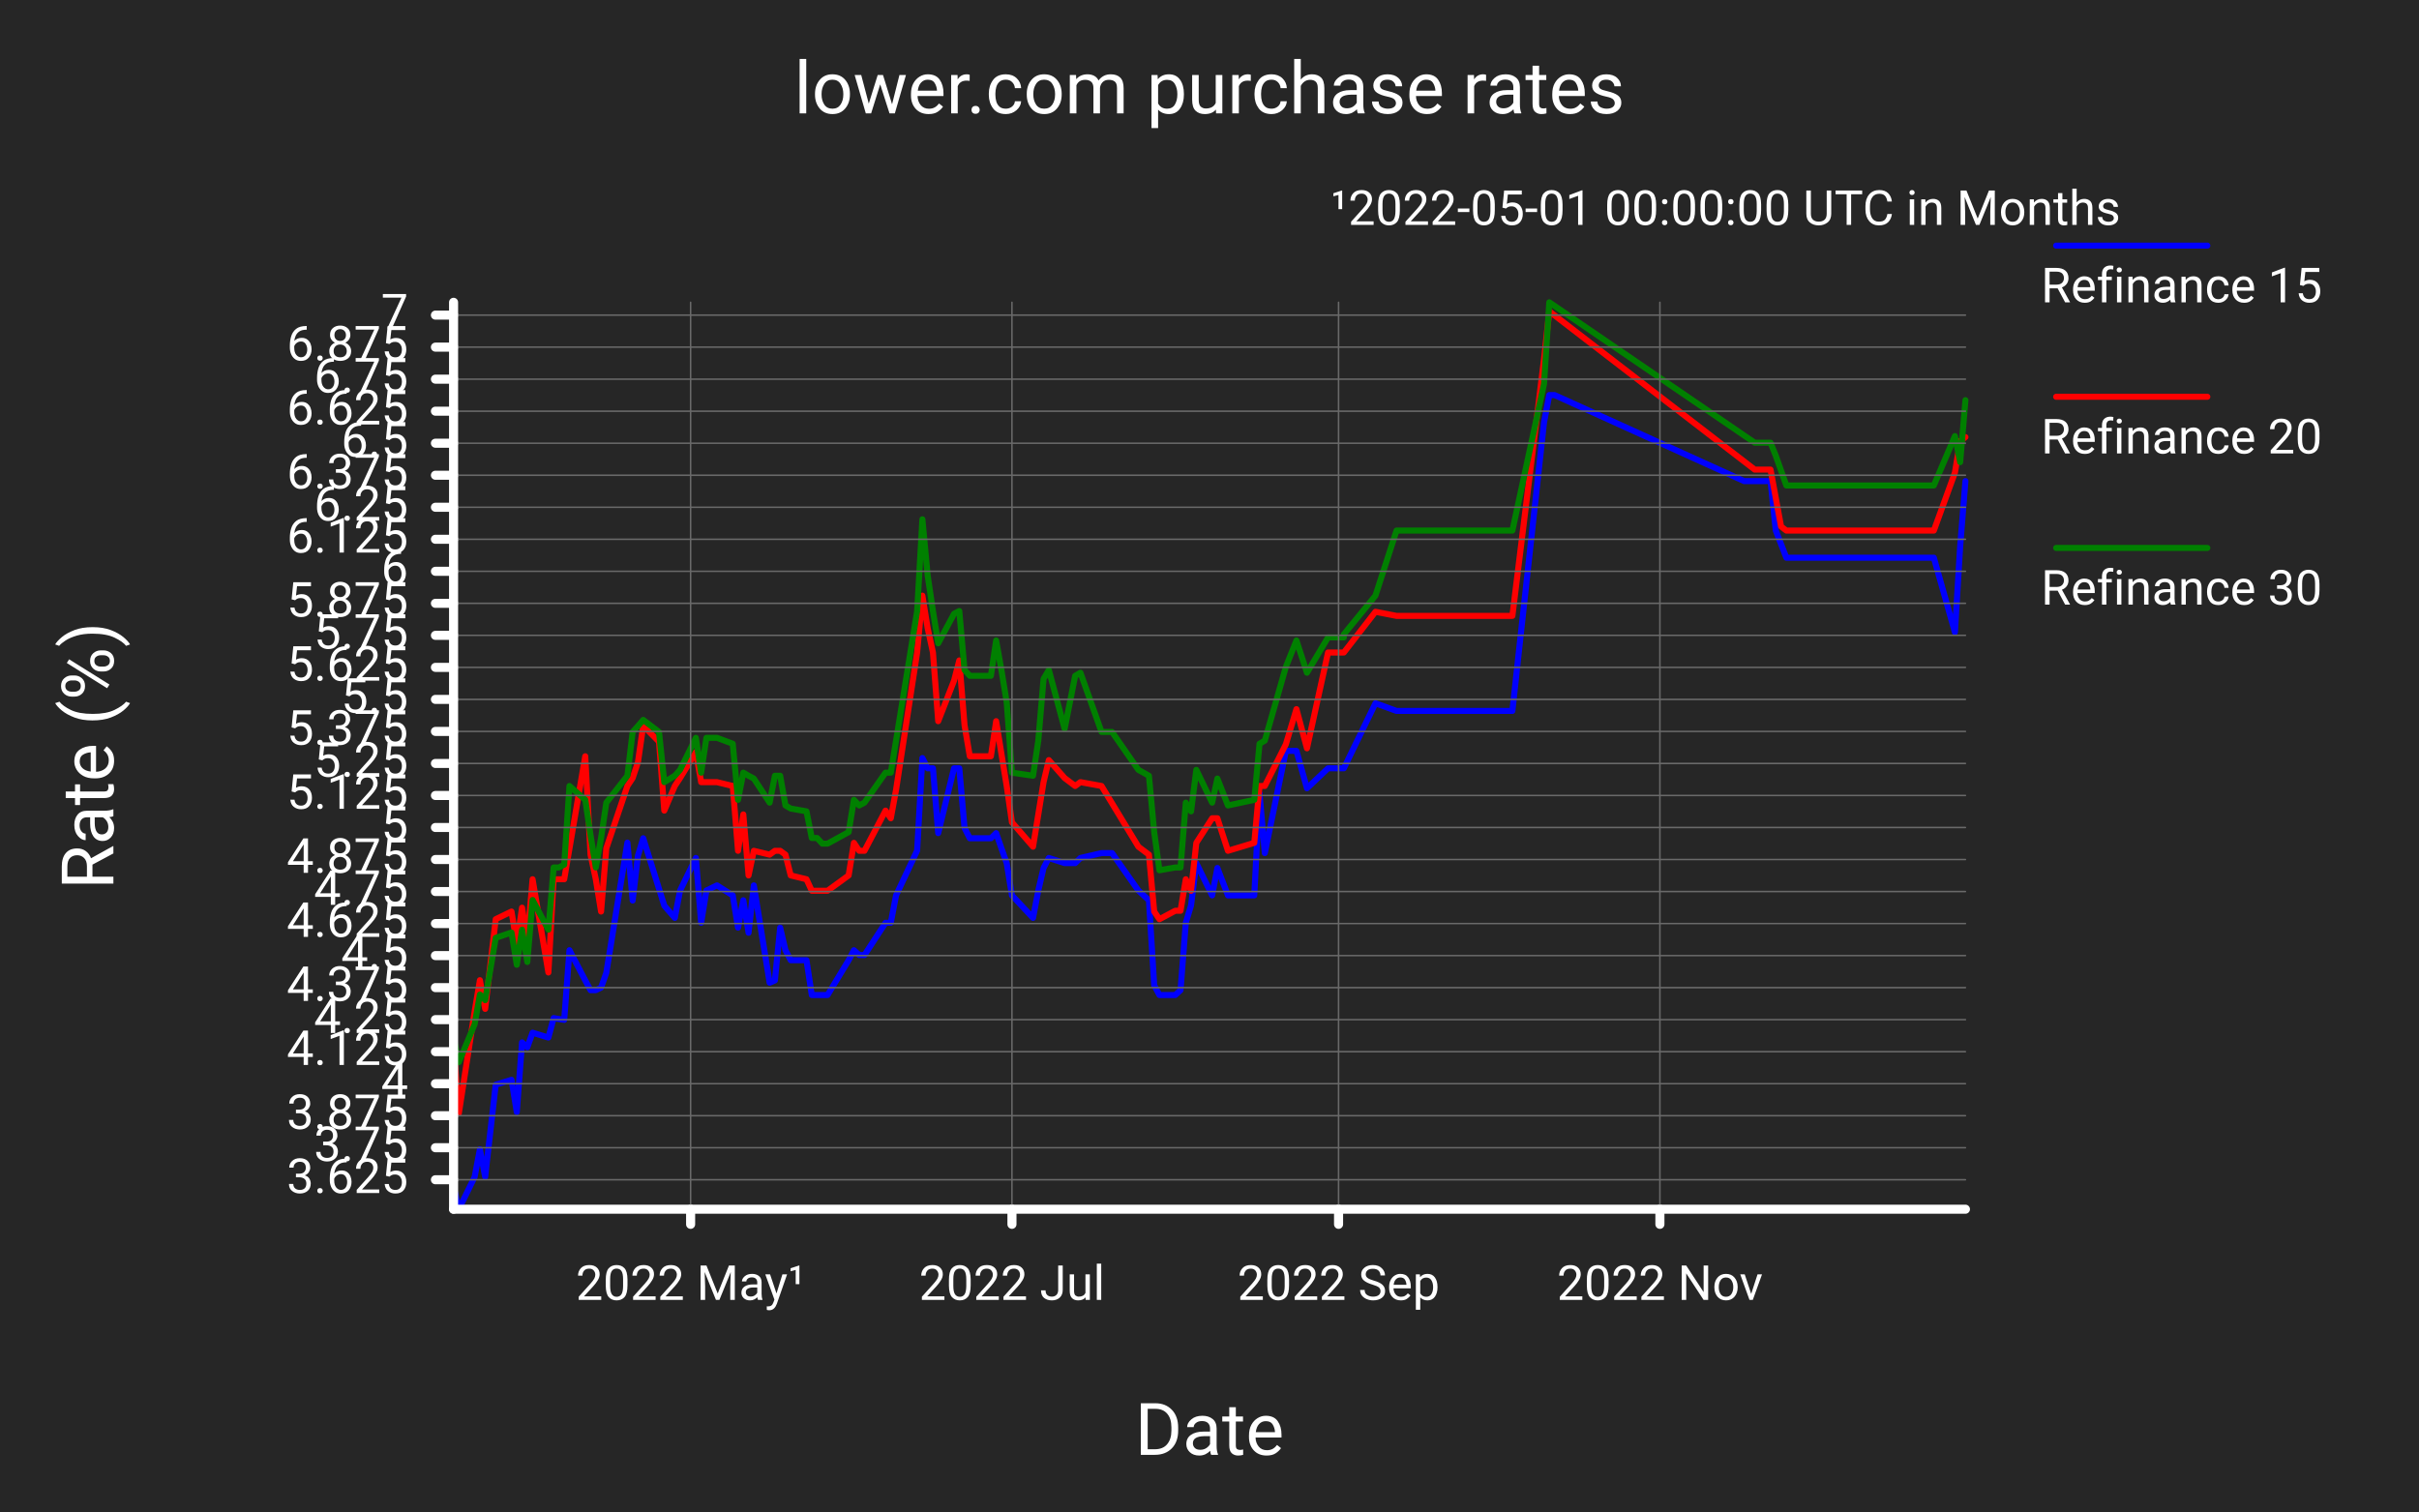
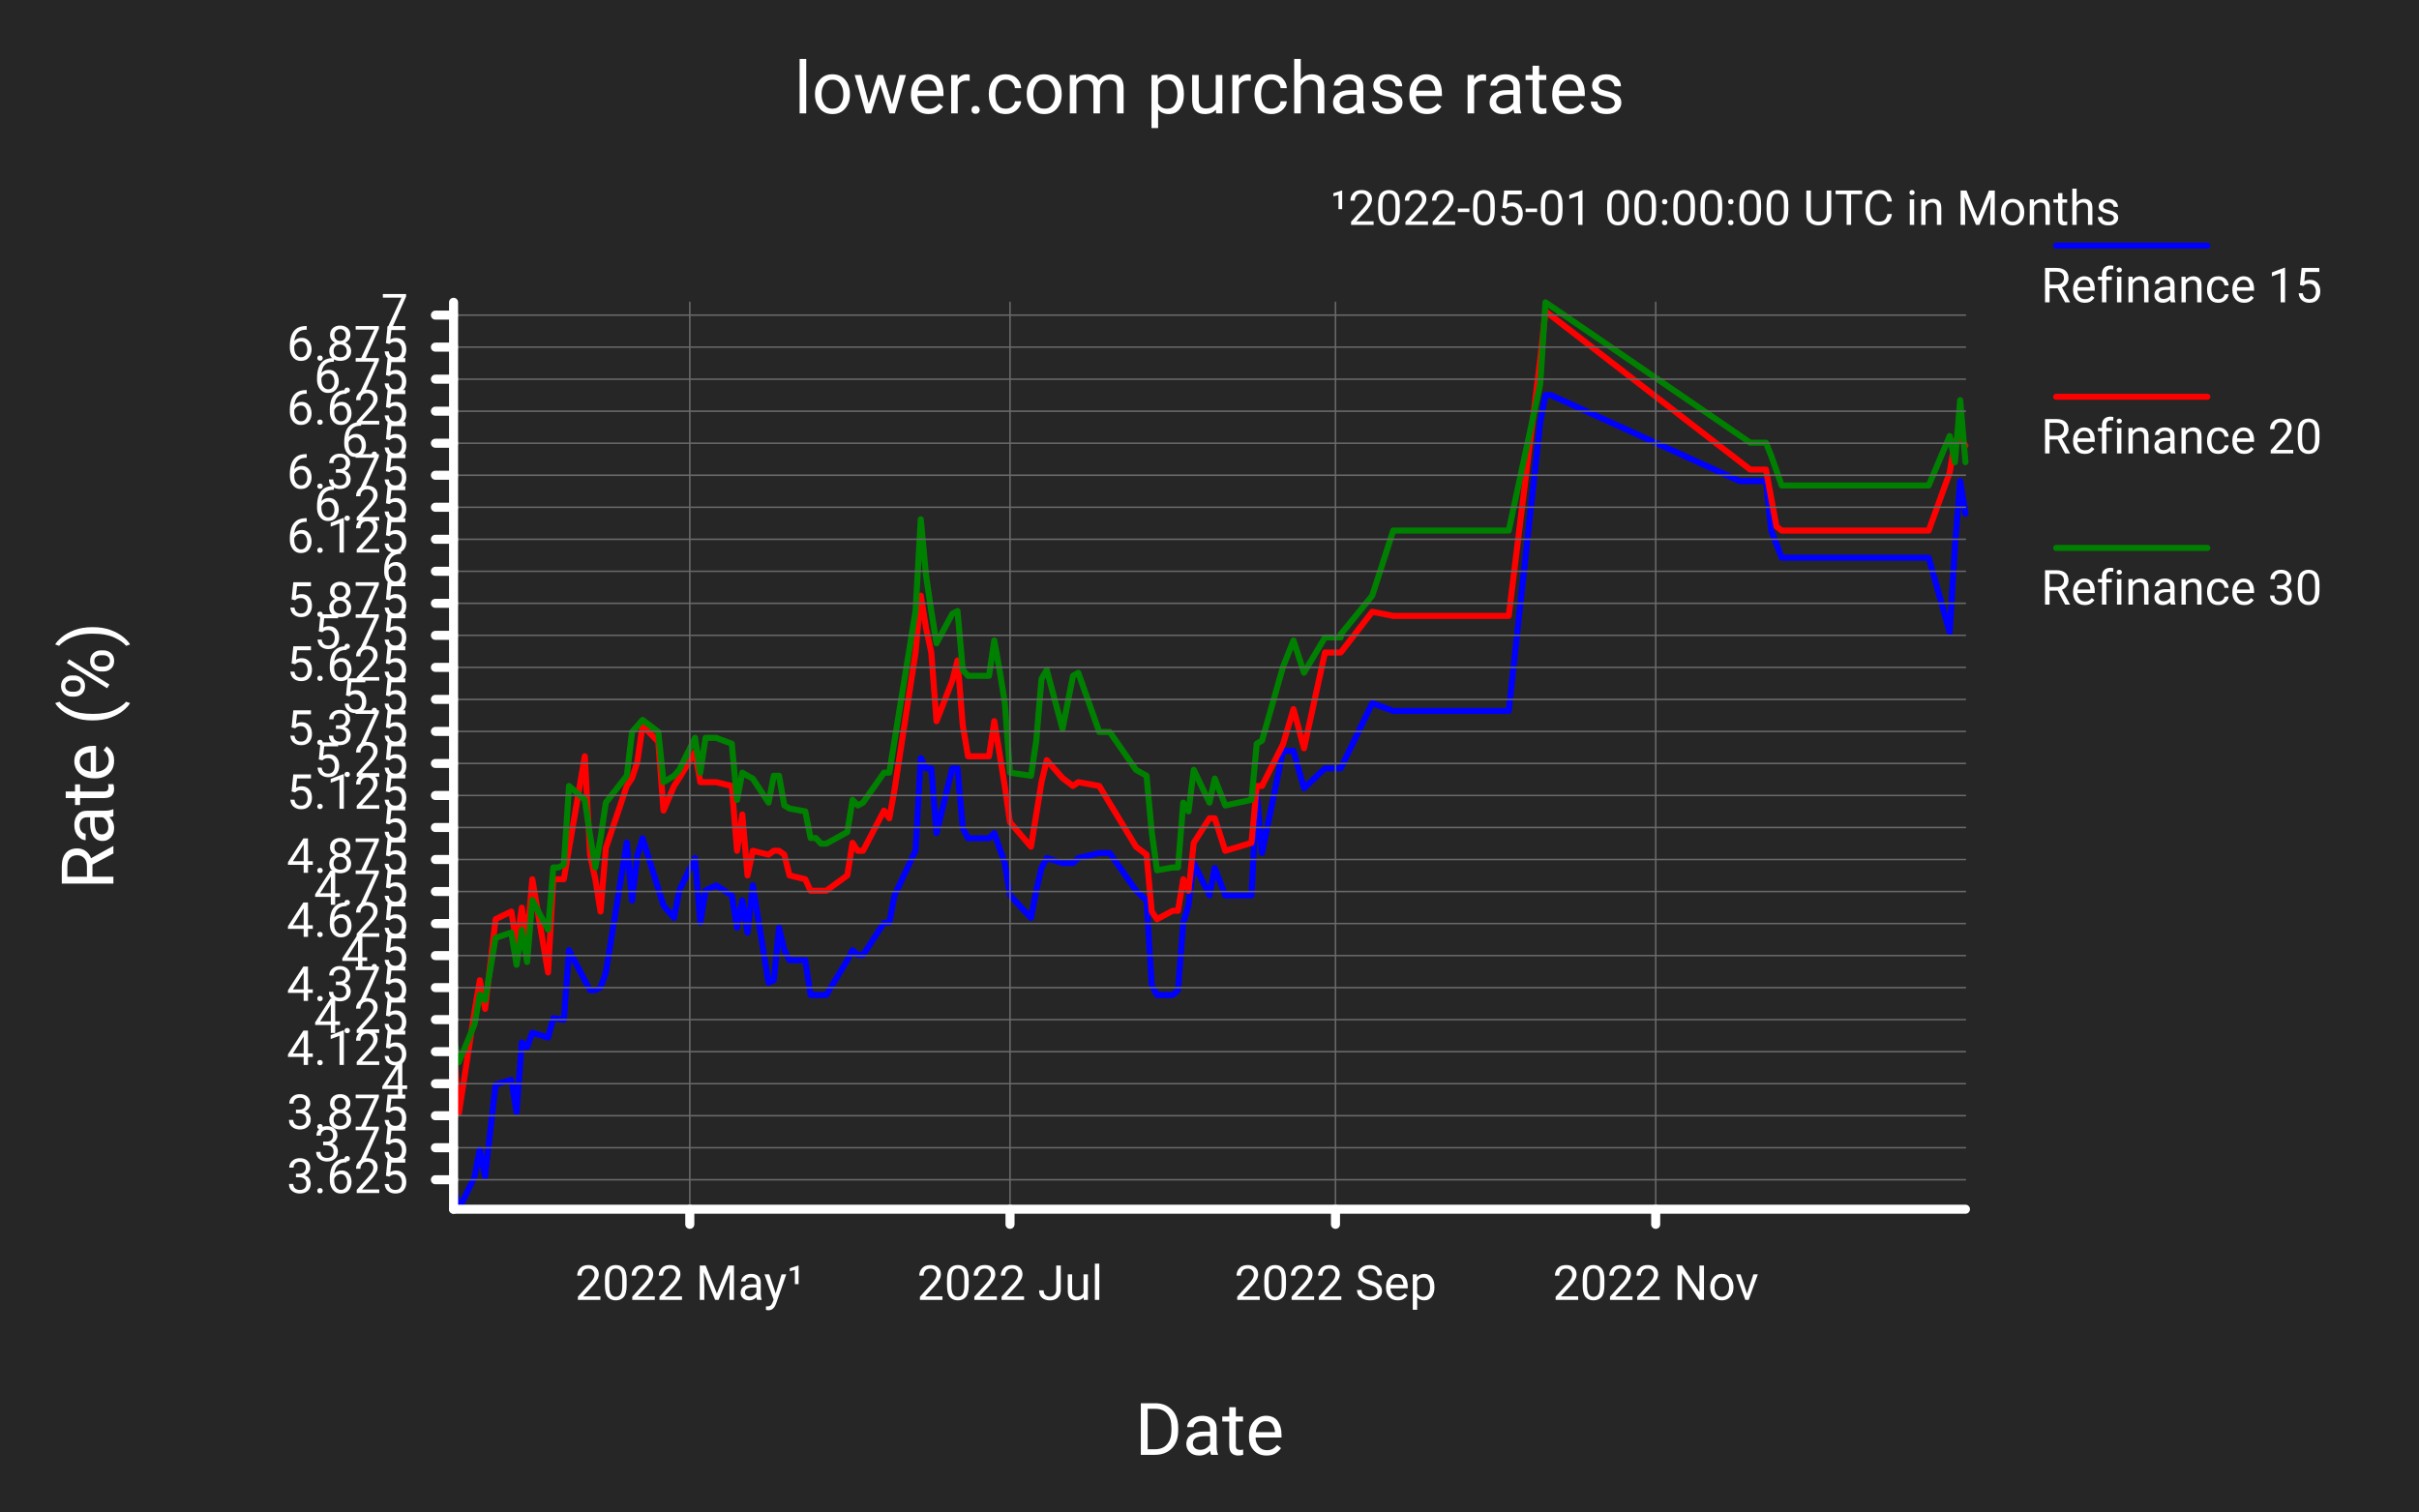
<svg xmlns="http://www.w3.org/2000/svg" class="poloto" width="800" height="500" viewBox="0 0 800 500">
  <style>.poloto{stroke-linecap:round;stroke-linejoin:round;font-family:Roboto,sans-serif;font-size:16px;}.poloto_background{fill:#262626;}.poloto_scatter{stroke-width:7}.poloto_tick_line{stroke:dimgray;stroke-width:0.5}.poloto_line{stroke-width:2}.poloto_text{fill: white;}.poloto_axis_lines{stroke: white;stroke-width:3;fill:none;stroke-dasharray:none}.poloto_title{font-size:24px;dominant-baseline:start;text-anchor:middle;}.poloto_xname{font-size:24px;dominant-baseline:start;text-anchor:middle;}.poloto_yname{font-size:24px;dominant-baseline:start;text-anchor:middle;}.poloto0stroke{stroke:blue;}.poloto1stroke{stroke:red;}.poloto2stroke{stroke:green;}.poloto3stroke{stroke:gold;}.poloto4stroke{stroke:aqua;}.poloto5stroke{stroke:lime;}.poloto6stroke{stroke:orange;}.poloto7stroke{stroke:chocolate;}.poloto0fill{fill:blue;}.poloto1fill{fill:red;}.poloto2fill{fill:green;}.poloto3fill{fill:gold;}.poloto4fill{fill:aqua;}.poloto5fill{fill:lime;}.poloto6fill{fill:orange;}.poloto7fill{fill:chocolate;}</style>
  <circle r="1e5" class="poloto_background" />
  <text class="poloto_text poloto_legend_text" x="675" y="100">Refinance 15</text>
  <line class="poloto_line poloto_legend_icon poloto0stroke poloto0legend" stroke="black" x1="680" x2="730" y1="81.25" y2="81.25" />
-   <path class="poloto_line poloto0stroke" fill="none" stroke="black" d=" M 150.00 392.46 L 151.74 400.00 L 156.97 389.32 L 158.71 380.17 L 160.45 389.32 L 160.45 389.32 L 163.94 358.81 L 169.16 357.20 L 170.91 367.88 L 172.65 344.83 L 174.39 346.44 L 176.13 341.61 L 181.36 343.22 L 183.10 336.78 L 183.10 336.78 L 186.59 337.37 L 188.33 314.32 L 193.55 324.32 L 195.30 327.54 L 197.04 327.54 L 198.78 326.69 L 200.52 321.78 L 207.49 278.73 L 209.23 297.88 L 210.98 283.05 L 212.72 277.29 L 212.72 277.29 L 219.69 299.58 L 223.17 303.64 L 224.91 294.58 L 230.14 283.81 L 231.88 305.25 L 233.62 294.58 L 233.62 294.58 L 237.11 292.88 L 242.33 296.19 L 244.08 306.86 L 244.08 306.86 L 245.82 297.80 L 247.56 308.56 L 249.30 292.88 L 254.53 325.08 L 256.27 324.32 L 258.01 306.86 L 258.01 306.86 L 259.76 314.32 L 261.50 317.63 L 266.72 317.63 L 268.47 329.15 L 270.21 329.15 L 271.95 329.15 L 273.69 329.15 L 280.66 317.63 L 282.40 314.32 L 284.15 315.93 L 285.89 315.93 L 285.89 315.93 L 292.86 305.25 L 294.60 305.25 L 296.34 296.19 L 303.31 281.36 L 305.05 250.76 L 306.79 254.15 L 308.54 254.15 L 310.28 275.59 L 315.51 254.15 L 317.25 254.15 L 318.99 273.90 L 320.73 277.29 L 327.70 277.29 L 329.44 275.59 L 331.18 280.59 L 332.93 285.51 L 334.67 296.19 L 341.64 303.64 L 343.38 294.58 L 345.12 287.12 L 346.86 283.81 L 352.09 285.51 L 355.57 285.51 L 357.32 283.81 L 364.29 282.20 L 364.29 282.20 L 364.29 282.20 L 364.29 282.20 L 364.29 282.20 L 364.29 282.20 L 367.77 282.20 L 367.77 282.20 L 367.77 282.20 L 367.77 282.20 L 367.77 282.20 L 367.77 282.20 L 376.48 294.58 L 379.97 297.80 L 381.71 325.93 L 383.45 329.15 L 388.68 329.15 L 390.42 327.54 L 392.16 305.25 L 393.90 299.49 L 395.64 285.51 L 400.87 296.19 L 400.87 296.19 L 402.61 287.12 L 406.10 296.19 L 406.10 296.19 L 414.81 296.19 L 416.55 262.46 L 418.29 282.20 L 425.26 248.39 L 428.75 248.39 L 428.75 248.39 L 432.23 260.76 L 439.20 254.15 L 439.20 254.15 L 439.20 254.15 L 439.20 254.15 L 439.20 254.15 L 439.20 254.15 L 439.20 254.15 L 439.20 254.15 L 439.20 254.15 L 444.43 254.15 L 454.88 232.63 L 461.85 235.17 L 461.85 235.17 L 467.07 235.17 L 474.04 235.17 L 475.78 235.17 L 475.78 235.17 L 475.78 235.17 L 475.78 235.17 L 475.78 235.17 L 498.43 235.17 L 500.17 235.17 L 510.63 139.75 L 512.37 130.68 L 514.11 130.68 L 576.83 159.15 L 583.80 159.15 L 585.54 159.15 L 587.28 175.51 L 590.77 184.49 L 590.77 184.49 L 597.74 184.49 L 599.48 184.49 L 601.22 184.49 L 602.96 184.49 L 608.19 184.49 L 609.93 184.49 L 613.41 184.49 L 615.16 184.49 L 620.38 184.49 L 622.13 184.49 L 622.13 184.49 L 627.35 184.49 L 632.58 184.49 L 634.32 184.49 L 636.06 184.49 L 637.80 184.49 L 639.55 184.49 L 646.52 209.15 L 648.26 180.68 L 650.00 159.15" />
+   <path class="poloto_line poloto0stroke" fill="none" stroke="black" d=" M 150.00 392.46 L 151.74 400.00 L 156.94 389.32 L 158.68 380.17 L 160.42 389.32 L 160.42 389.32 L 163.89 358.81 L 169.10 357.20 L 170.83 367.88 L 172.57 344.83 L 174.31 346.44 L 176.04 341.61 L 181.25 343.22 L 182.99 336.78 L 182.99 336.78 L 186.46 337.37 L 188.19 314.32 L 193.40 324.32 L 195.14 327.54 L 196.88 327.54 L 198.61 326.69 L 200.35 321.78 L 207.29 278.73 L 209.03 297.88 L 210.76 283.05 L 212.50 277.29 L 212.50 277.29 L 219.44 299.58 L 222.92 303.64 L 224.65 294.58 L 229.86 283.81 L 231.60 305.25 L 233.33 294.58 L 233.33 294.58 L 236.81 292.88 L 242.01 296.19 L 243.75 306.86 L 243.75 306.86 L 245.49 297.80 L 247.22 308.56 L 248.96 292.88 L 254.17 325.08 L 255.90 324.32 L 257.64 306.86 L 257.64 306.86 L 259.38 314.32 L 261.11 317.63 L 266.32 317.63 L 268.06 329.15 L 269.79 329.15 L 271.53 329.15 L 273.26 329.15 L 280.21 317.63 L 281.94 314.32 L 283.68 315.93 L 285.42 315.93 L 285.42 315.93 L 292.36 305.25 L 294.10 305.25 L 295.83 296.19 L 302.78 281.36 L 304.51 250.76 L 306.25 254.15 L 307.99 254.15 L 309.72 275.59 L 314.93 254.15 L 316.67 254.15 L 318.40 273.90 L 320.14 277.29 L 327.08 277.29 L 328.82 275.59 L 330.56 280.59 L 332.29 285.51 L 334.03 296.19 L 340.97 303.64 L 342.71 294.58 L 344.44 287.12 L 346.18 283.81 L 351.39 285.51 L 354.86 285.51 L 356.60 283.81 L 363.54 282.20 L 363.54 282.20 L 363.54 282.20 L 363.54 282.20 L 363.54 282.20 L 363.54 282.20 L 367.01 282.20 L 367.01 282.20 L 367.01 282.20 L 367.01 282.20 L 367.01 282.20 L 367.01 282.20 L 375.69 294.58 L 379.17 297.80 L 380.90 325.93 L 382.64 329.15 L 387.85 329.15 L 389.58 327.54 L 391.32 305.25 L 393.06 299.49 L 394.79 285.51 L 400.00 296.19 L 400.00 296.19 L 401.74 287.12 L 405.21 296.19 L 405.21 296.19 L 413.89 296.19 L 415.62 262.46 L 417.36 282.20 L 424.31 248.39 L 427.78 248.39 L 427.78 248.39 L 431.25 260.76 L 438.19 254.15 L 438.19 254.15 L 438.19 254.15 L 438.19 254.15 L 438.19 254.15 L 438.19 254.15 L 438.19 254.15 L 438.19 254.15 L 438.19 254.15 L 443.40 254.15 L 453.82 232.63 L 460.76 235.17 L 460.76 235.17 L 465.97 235.17 L 472.92 235.17 L 474.65 235.17 L 474.65 235.17 L 474.65 235.17 L 474.65 235.17 L 474.65 235.17 L 497.22 235.17 L 498.96 235.17 L 509.38 139.75 L 511.11 130.68 L 512.85 130.68 L 575.35 159.15 L 582.29 159.15 L 584.03 159.15 L 585.76 175.51 L 589.24 184.49 L 589.24 184.49 L 596.18 184.49 L 597.92 184.49 L 599.65 184.49 L 601.39 184.49 L 606.60 184.49 L 608.33 184.49 L 611.81 184.49 L 613.54 184.49 L 618.75 184.49 L 620.49 184.49 L 620.49 184.49 L 625.69 184.49 L 630.90 184.49 L 632.64 184.49 L 634.38 184.49 L 636.11 184.49 L 637.85 184.49 L 644.79 209.15 L 646.53 180.68 L 648.26 159.15 L 650.00 169.92" />
  <text class="poloto_text poloto_legend_text" x="675" y="150">Refinance 20</text>
  <line class="poloto_line poloto_legend_icon poloto1stroke poloto1legend" stroke="black" x1="680" x2="730" y1="131.25" y2="131.25" />
-   <path class="poloto_line poloto1stroke" fill="none" stroke="black" d=" M 150.00 345.68 L 151.74 368.31 L 156.97 334.58 L 158.71 324.24 L 160.45 333.73 L 160.45 333.73 L 163.94 304.07 L 169.16 301.53 L 170.91 312.29 L 172.65 300.25 L 174.39 311.02 L 176.13 290.85 L 181.36 321.69 L 183.10 290.85 L 183.10 290.85 L 186.59 290.85 L 186.59 290.85 L 193.55 250.17 L 195.30 282.71 L 197.04 290.85 L 198.78 301.53 L 200.52 280.59 L 207.49 260.00 L 209.23 257.37 L 210.98 252.12 L 212.72 240.08 L 217.94 245.34 L 219.69 268.14 L 223.17 260.00 L 224.91 257.37 L 230.14 248.81 L 231.88 258.73 L 233.62 258.73 L 233.62 258.73 L 237.11 258.73 L 242.33 260.00 L 244.08 281.44 L 244.08 281.44 L 245.82 269.41 L 247.56 289.58 L 249.30 281.44 L 254.53 282.71 L 256.27 281.44 L 258.01 281.44 L 258.01 281.44 L 259.76 282.71 L 261.50 289.58 L 266.72 290.85 L 268.47 294.66 L 270.21 294.66 L 271.95 294.66 L 273.69 294.66 L 280.66 289.58 L 282.40 278.81 L 284.15 281.44 L 285.89 281.44 L 285.89 281.44 L 292.86 268.14 L 294.60 270.68 L 296.34 261.27 L 303.31 215.85 L 305.05 197.03 L 306.79 207.80 L 308.54 215.85 L 310.28 238.56 L 315.51 225.17 L 317.25 218.47 L 318.99 239.92 L 320.73 250.17 L 327.70 250.17 L 329.44 238.56 L 331.18 249.32 L 332.93 260.00 L 334.67 272.03 L 341.64 280.08 L 343.38 269.41 L 345.12 258.73 L 346.86 251.44 L 352.09 257.37 L 355.57 260.00 L 357.32 258.73 L 364.29 260.00 L 364.29 260.00 L 364.29 260.00 L 364.29 260.00 L 364.29 260.00 L 364.29 260.00 L 364.29 260.00 L 364.29 260.00 L 364.29 260.00 L 364.29 260.00 L 364.29 260.00 L 364.29 260.00 L 376.48 280.08 L 379.97 282.71 L 381.71 301.53 L 383.45 304.07 L 388.68 301.27 L 390.42 301.27 L 392.16 290.85 L 393.90 294.66 L 395.64 278.81 L 400.87 270.68 L 400.87 270.68 L 402.61 270.68 L 406.10 281.44 L 406.10 281.44 L 414.81 278.81 L 416.55 260.00 L 418.29 260.00 L 425.26 246.19 L 428.75 234.58 L 428.75 234.58 L 432.23 247.54 L 439.20 215.85 L 439.20 215.85 L 439.20 215.85 L 439.20 215.85 L 439.20 215.85 L 439.20 215.85 L 439.20 215.85 L 439.20 215.85 L 439.20 215.85 L 444.43 215.85 L 454.88 202.37 L 461.85 203.73 L 465.33 203.73 L 467.07 203.73 L 467.07 203.73 L 475.78 203.73 L 477.53 203.73 L 477.53 203.73 L 477.53 203.73 L 477.53 203.73 L 498.43 203.73 L 500.17 203.73 L 510.63 118.81 L 512.37 102.97 L 512.37 102.97 L 580.31 155.34 L 583.80 155.34 L 585.54 155.34 L 589.02 174.15 L 590.77 175.51 L 590.77 175.51 L 597.74 175.51 L 599.48 175.51 L 601.22 175.51 L 602.96 175.51 L 608.19 175.51 L 609.93 175.51 L 613.41 175.51 L 615.16 175.51 L 620.38 175.51 L 622.13 175.51 L 622.13 175.51 L 627.35 175.51 L 632.58 175.51 L 634.32 175.51 L 636.06 175.51 L 637.80 175.51 L 639.55 175.51 L 646.52 156.36 L 648.26 145.93 L 650.00 144.58" />
+   <path class="poloto_line poloto1stroke" fill="none" stroke="black" d=" M 150.00 345.68 L 151.74 368.31 L 156.94 334.58 L 158.68 324.24 L 160.42 333.73 L 160.42 333.73 L 163.89 304.07 L 169.10 301.53 L 170.83 312.29 L 172.57 300.25 L 174.31 311.02 L 176.04 290.85 L 181.25 321.69 L 182.99 290.85 L 182.99 290.85 L 186.46 290.85 L 186.46 290.85 L 193.40 250.17 L 195.14 282.71 L 196.88 290.85 L 198.61 301.53 L 200.35 280.59 L 207.29 260.00 L 209.03 257.37 L 210.76 252.12 L 212.50 240.08 L 217.71 245.34 L 219.44 268.14 L 222.92 260.00 L 224.65 257.37 L 229.86 248.81 L 231.60 258.73 L 233.33 258.73 L 233.33 258.73 L 236.81 258.73 L 242.01 260.00 L 243.75 281.44 L 243.75 281.44 L 245.49 269.41 L 247.22 289.58 L 248.96 281.44 L 254.17 282.71 L 255.90 281.44 L 257.64 281.44 L 257.64 281.44 L 259.38 282.71 L 261.11 289.58 L 266.32 290.85 L 268.06 294.66 L 269.79 294.66 L 271.53 294.66 L 273.26 294.66 L 280.21 289.58 L 281.94 278.81 L 283.68 281.44 L 285.42 281.44 L 285.42 281.44 L 292.36 268.14 L 294.10 270.68 L 295.83 261.27 L 302.78 215.85 L 304.51 197.03 L 306.25 207.80 L 307.99 215.85 L 309.72 238.56 L 314.93 225.17 L 316.67 218.47 L 318.40 239.92 L 320.14 250.17 L 327.08 250.17 L 328.82 238.56 L 330.56 249.32 L 332.29 260.00 L 334.03 272.03 L 340.97 280.08 L 342.71 269.41 L 344.44 258.73 L 346.18 251.44 L 351.39 257.37 L 354.86 260.00 L 356.60 258.73 L 363.54 260.00 L 363.54 260.00 L 363.54 260.00 L 363.54 260.00 L 363.54 260.00 L 363.54 260.00 L 363.54 260.00 L 363.54 260.00 L 363.54 260.00 L 363.54 260.00 L 363.54 260.00 L 363.54 260.00 L 375.69 280.08 L 379.17 282.71 L 380.90 301.53 L 382.64 304.07 L 387.85 301.27 L 389.58 301.27 L 391.32 290.85 L 393.06 294.66 L 394.79 278.81 L 400.00 270.68 L 400.00 270.68 L 401.74 270.68 L 405.21 281.44 L 405.21 281.44 L 413.89 278.81 L 415.62 260.00 L 417.36 260.00 L 424.31 246.19 L 427.78 234.58 L 427.78 234.58 L 431.25 247.54 L 438.19 215.85 L 438.19 215.85 L 438.19 215.85 L 438.19 215.85 L 438.19 215.85 L 438.19 215.85 L 438.19 215.85 L 438.19 215.85 L 438.19 215.85 L 443.40 215.85 L 453.82 202.37 L 460.76 203.73 L 464.24 203.73 L 465.97 203.73 L 465.97 203.73 L 474.65 203.73 L 476.39 203.73 L 476.39 203.73 L 476.39 203.73 L 476.39 203.73 L 497.22 203.73 L 498.96 203.73 L 509.38 118.81 L 511.11 102.97 L 511.11 102.97 L 578.82 155.34 L 582.29 155.34 L 584.03 155.34 L 587.50 174.15 L 589.24 175.51 L 589.24 175.51 L 596.18 175.51 L 597.92 175.51 L 599.65 175.51 L 601.39 175.51 L 606.60 175.51 L 608.33 175.51 L 611.81 175.51 L 613.54 175.51 L 618.75 175.51 L 620.49 175.51 L 620.49 175.51 L 625.69 175.51 L 630.90 175.51 L 632.64 175.51 L 634.38 175.51 L 636.11 175.51 L 637.85 175.51 L 644.79 156.36 L 646.53 145.93 L 648.26 144.58 L 650.00 147.37" />
  <text class="poloto_text poloto_legend_text" x="675" y="200">Refinance 30</text>
  <line class="poloto_line poloto_legend_icon poloto2stroke poloto2legend" stroke="black" x1="680" x2="730" y1="181.25" y2="181.25" />
-   <path class="poloto_line poloto2stroke" fill="none" stroke="black" d=" M 150.00 343.31 L 151.74 351.36 L 156.97 338.81 L 158.71 328.98 L 160.45 330.85 L 160.45 330.85 L 163.94 310.25 L 169.16 308.47 L 170.91 319.15 L 172.65 307.54 L 174.39 318.22 L 176.13 297.71 L 181.36 307.54 L 183.10 286.95 L 184.84 286.95 L 186.59 286.02 L 188.33 260.00 L 193.55 264.58 L 195.30 276.27 L 197.04 286.95 L 198.78 277.20 L 200.52 265.51 L 207.49 256.61 L 209.23 242.12 L 210.98 240.17 L 212.72 238.14 L 217.94 242.12 L 219.69 258.73 L 223.17 256.61 L 224.91 254.66 L 230.14 244.07 L 231.88 255.59 L 233.62 244.07 L 233.62 244.07 L 237.11 244.07 L 242.33 246.02 L 244.08 264.58 L 244.08 264.58 L 245.82 255.59 L 247.56 256.61 L 249.30 257.54 L 254.53 265.51 L 256.27 256.61 L 258.01 256.61 L 258.01 256.61 L 259.76 266.44 L 261.50 267.46 L 266.72 268.39 L 268.47 277.20 L 270.21 277.20 L 271.95 279.07 L 273.69 279.07 L 280.66 275.25 L 282.40 264.58 L 284.15 266.44 L 285.89 265.51 L 285.89 265.51 L 292.86 255.59 L 294.60 255.59 L 296.34 245.00 L 303.31 202.12 L 305.05 171.78 L 306.79 190.34 L 308.54 202.12 L 310.28 212.80 L 315.51 203.05 L 317.25 202.12 L 318.99 221.61 L 320.73 223.56 L 327.70 223.56 L 329.44 211.86 L 331.18 221.61 L 332.93 232.29 L 334.67 255.59 L 341.64 256.61 L 343.38 245.00 L 345.12 224.58 L 346.86 221.61 L 352.09 241.10 L 355.57 223.56 L 357.32 222.54 L 364.29 242.12 L 364.29 242.12 L 364.29 242.12 L 364.29 242.12 L 364.29 242.12 L 364.29 242.12 L 367.77 242.12 L 367.77 242.12 L 367.77 242.12 L 367.77 242.12 L 367.77 242.12 L 367.77 242.12 L 376.48 254.66 L 379.97 256.61 L 381.71 275.25 L 383.45 287.88 L 388.68 286.95 L 390.42 286.95 L 392.16 265.51 L 393.90 268.39 L 395.64 254.66 L 400.87 265.51 L 400.87 265.51 L 402.61 257.54 L 406.10 266.44 L 406.10 266.44 L 414.81 264.58 L 416.55 246.02 L 418.29 245.00 L 425.26 220.59 L 428.75 211.86 L 428.75 211.86 L 432.23 222.54 L 439.20 210.85 L 439.20 210.85 L 439.20 210.85 L 439.20 210.85 L 439.20 210.85 L 439.20 210.85 L 439.20 210.85 L 439.20 210.85 L 444.43 210.85 L 444.43 209.83 L 454.88 197.03 L 461.85 175.51 L 461.85 175.51 L 467.07 175.51 L 467.07 175.51 L 475.78 175.51 L 477.53 175.51 L 477.53 175.51 L 477.53 175.51 L 477.53 175.51 L 498.43 175.51 L 500.17 175.51 L 510.63 127.03 L 512.37 100.00 L 512.37 100.00 L 580.31 146.44 L 583.80 146.44 L 585.54 146.44 L 587.28 150.76 L 590.77 160.59 L 590.77 160.59 L 597.74 160.59 L 599.48 160.59 L 601.22 160.59 L 602.96 160.59 L 608.19 160.59 L 609.93 160.59 L 613.41 160.59 L 615.16 160.59 L 620.38 160.59 L 622.13 160.59 L 622.13 160.59 L 627.35 160.59 L 632.58 160.59 L 634.32 160.59 L 636.06 160.59 L 637.80 160.59 L 639.55 160.59 L 646.52 144.24 L 648.26 152.88 L 650.00 132.37" />
+   <path class="poloto_line poloto2stroke" fill="none" stroke="black" d=" M 150.00 343.31 L 151.74 351.36 L 156.94 338.81 L 158.68 328.98 L 160.42 330.85 L 160.42 330.85 L 163.89 310.25 L 169.10 308.47 L 170.83 319.15 L 172.57 307.54 L 174.31 318.22 L 176.04 297.71 L 181.25 307.54 L 182.99 286.95 L 184.72 286.95 L 186.46 286.02 L 188.19 260.00 L 193.40 264.58 L 195.14 276.27 L 196.88 286.95 L 198.61 277.20 L 200.35 265.51 L 207.29 256.61 L 209.03 242.12 L 210.76 240.17 L 212.50 238.14 L 217.71 242.12 L 219.44 258.73 L 222.92 256.61 L 224.65 254.66 L 229.86 244.07 L 231.60 255.59 L 233.33 244.07 L 233.33 244.07 L 236.81 244.07 L 242.01 246.02 L 243.75 264.58 L 243.75 264.58 L 245.49 255.59 L 247.22 256.61 L 248.96 257.54 L 254.17 265.51 L 255.90 256.61 L 257.64 256.61 L 257.64 256.61 L 259.38 266.44 L 261.11 267.46 L 266.32 268.39 L 268.06 277.20 L 269.79 277.20 L 271.53 279.07 L 273.26 279.07 L 280.21 275.25 L 281.94 264.58 L 283.68 266.44 L 285.42 265.51 L 285.42 265.51 L 292.36 255.59 L 294.10 255.59 L 295.83 245.00 L 302.78 202.12 L 304.51 171.78 L 306.25 190.34 L 307.99 202.12 L 309.72 212.80 L 314.93 203.05 L 316.67 202.12 L 318.40 221.61 L 320.14 223.56 L 327.08 223.56 L 328.82 211.86 L 330.56 221.61 L 332.29 232.29 L 334.03 255.59 L 340.97 256.61 L 342.71 245.00 L 344.44 224.58 L 346.18 221.61 L 351.39 241.10 L 354.86 223.56 L 356.60 222.54 L 363.54 242.12 L 363.54 242.12 L 363.54 242.12 L 363.54 242.12 L 363.54 242.12 L 363.54 242.12 L 367.01 242.12 L 367.01 242.12 L 367.01 242.12 L 367.01 242.12 L 367.01 242.12 L 367.01 242.12 L 375.69 254.66 L 379.17 256.61 L 380.90 275.25 L 382.64 287.88 L 387.85 286.95 L 389.58 286.95 L 391.32 265.51 L 393.06 268.39 L 394.79 254.66 L 400.00 265.51 L 400.00 265.51 L 401.74 257.54 L 405.21 266.44 L 405.21 266.44 L 413.89 264.58 L 415.62 246.02 L 417.36 245.00 L 424.31 220.59 L 427.78 211.86 L 427.78 211.86 L 431.25 222.54 L 438.19 210.85 L 438.19 210.85 L 438.19 210.85 L 438.19 210.85 L 438.19 210.85 L 438.19 210.85 L 438.19 210.85 L 438.19 210.85 L 443.40 210.85 L 443.40 209.83 L 453.82 197.03 L 460.76 175.51 L 460.76 175.51 L 465.97 175.51 L 465.97 175.51 L 474.65 175.51 L 476.39 175.51 L 476.39 175.51 L 476.39 175.51 L 476.39 175.51 L 497.22 175.51 L 498.96 175.51 L 509.38 127.03 L 511.11 100.00 L 511.11 100.00 L 578.82 146.44 L 582.29 146.44 L 584.03 146.44 L 585.76 150.76 L 589.24 160.59 L 589.24 160.59 L 596.18 160.59 L 597.92 160.59 L 599.65 160.59 L 601.39 160.59 L 606.60 160.59 L 608.33 160.59 L 611.81 160.59 L 613.54 160.59 L 618.75 160.59 L 620.49 160.59 L 620.49 160.59 L 625.69 160.59 L 630.90 160.59 L 632.64 160.59 L 634.38 160.59 L 636.11 160.59 L 637.85 160.59 L 644.79 144.24 L 646.53 152.88 L 648.26 132.37 L 650.00 152.88" />
  <text class="poloto_labels poloto_text poloto_title" x="400" y="37.5">lower.com purchase rates</text>
  <text class="poloto_labels poloto_text poloto_xname" x="400" y="481.25">Date</text>
  <text class="poloto_labels poloto_text poloto_yname" transform="rotate(-90,37.5,250)" x="37.5" y="250">Rate (%)</text>
  <text class="poloto_tick_labels poloto_text" dominant-baseline="middle" text-anchor="start" x="150" y="70" />
  <line class="poloto_axis_lines" stroke="black" x1="150" x2="144" y1="390.254" y2="390.254" />
  <line class="poloto_tick_line" stroke="black" x1="150" x2="650" y1="390.254" y2="390.254" />
  <text class="poloto_tick_labels poloto_text" dominant-baseline="middle" text-anchor="end" x="135" y="390.254">3.625</text>
  <line class="poloto_axis_lines" stroke="black" x1="150" x2="144" y1="379.661" y2="379.661" />
  <line class="poloto_tick_line" stroke="black" x1="150" x2="650" y1="379.661" y2="379.661" />
  <text class="poloto_tick_labels poloto_text" dominant-baseline="middle" text-anchor="end" x="135" y="379.661">3.75</text>
  <line class="poloto_axis_lines" stroke="black" x1="150" x2="144" y1="369.068" y2="369.068" />
  <line class="poloto_tick_line" stroke="black" x1="150" x2="650" y1="369.068" y2="369.068" />
  <text class="poloto_tick_labels poloto_text" dominant-baseline="middle" text-anchor="end" x="135" y="369.068">3.875</text>
  <line class="poloto_axis_lines" stroke="black" x1="150" x2="144" y1="358.475" y2="358.475" />
  <line class="poloto_tick_line" stroke="black" x1="150" x2="650" y1="358.475" y2="358.475" />
  <text class="poloto_tick_labels poloto_text" dominant-baseline="middle" text-anchor="end" x="135" y="358.475">4</text>
  <line class="poloto_axis_lines" stroke="black" x1="150" x2="144" y1="347.881" y2="347.881" />
  <line class="poloto_tick_line" stroke="black" x1="150" x2="650" y1="347.881" y2="347.881" />
  <text class="poloto_tick_labels poloto_text" dominant-baseline="middle" text-anchor="end" x="135" y="347.881">4.125</text>
  <line class="poloto_axis_lines" stroke="black" x1="150" x2="144" y1="337.288" y2="337.288" />
  <line class="poloto_tick_line" stroke="black" x1="150" x2="650" y1="337.288" y2="337.288" />
  <text class="poloto_tick_labels poloto_text" dominant-baseline="middle" text-anchor="end" x="135" y="337.288">4.25</text>
  <line class="poloto_axis_lines" stroke="black" x1="150" x2="144" y1="326.695" y2="326.695" />
  <line class="poloto_tick_line" stroke="black" x1="150" x2="650" y1="326.695" y2="326.695" />
  <text class="poloto_tick_labels poloto_text" dominant-baseline="middle" text-anchor="end" x="135" y="326.695">4.375</text>
  <line class="poloto_axis_lines" stroke="black" x1="150" x2="144" y1="316.102" y2="316.102" />
  <line class="poloto_tick_line" stroke="black" x1="150" x2="650" y1="316.102" y2="316.102" />
  <text class="poloto_tick_labels poloto_text" dominant-baseline="middle" text-anchor="end" x="135" y="316.102">4.5</text>
  <line class="poloto_axis_lines" stroke="black" x1="150" x2="144" y1="305.508" y2="305.508" />
  <line class="poloto_tick_line" stroke="black" x1="150" x2="650" y1="305.508" y2="305.508" />
  <text class="poloto_tick_labels poloto_text" dominant-baseline="middle" text-anchor="end" x="135" y="305.508">4.625</text>
  <line class="poloto_axis_lines" stroke="black" x1="150" x2="144" y1="294.915" y2="294.915" />
  <line class="poloto_tick_line" stroke="black" x1="150" x2="650" y1="294.915" y2="294.915" />
  <text class="poloto_tick_labels poloto_text" dominant-baseline="middle" text-anchor="end" x="135" y="294.915">4.75</text>
  <line class="poloto_axis_lines" stroke="black" x1="150" x2="144" y1="284.322" y2="284.322" />
  <line class="poloto_tick_line" stroke="black" x1="150" x2="650" y1="284.322" y2="284.322" />
  <text class="poloto_tick_labels poloto_text" dominant-baseline="middle" text-anchor="end" x="135" y="284.322">4.875</text>
  <line class="poloto_axis_lines" stroke="black" x1="150" x2="144" y1="273.729" y2="273.729" />
  <line class="poloto_tick_line" stroke="black" x1="150" x2="650" y1="273.729" y2="273.729" />
  <text class="poloto_tick_labels poloto_text" dominant-baseline="middle" text-anchor="end" x="135" y="273.729">5</text>
  <line class="poloto_axis_lines" stroke="black" x1="150" x2="144" y1="263.136" y2="263.136" />
  <line class="poloto_tick_line" stroke="black" x1="150" x2="650" y1="263.136" y2="263.136" />
  <text class="poloto_tick_labels poloto_text" dominant-baseline="middle" text-anchor="end" x="135" y="263.136">5.125</text>
  <line class="poloto_axis_lines" stroke="black" x1="150" x2="144" y1="252.542" y2="252.542" />
  <line class="poloto_tick_line" stroke="black" x1="150" x2="650" y1="252.542" y2="252.542" />
  <text class="poloto_tick_labels poloto_text" dominant-baseline="middle" text-anchor="end" x="135" y="252.542">5.25</text>
  <line class="poloto_axis_lines" stroke="black" x1="150" x2="144" y1="241.949" y2="241.949" />
  <line class="poloto_tick_line" stroke="black" x1="150" x2="650" y1="241.949" y2="241.949" />
  <text class="poloto_tick_labels poloto_text" dominant-baseline="middle" text-anchor="end" x="135" y="241.949">5.375</text>
  <line class="poloto_axis_lines" stroke="black" x1="150" x2="144" y1="231.356" y2="231.356" />
  <line class="poloto_tick_line" stroke="black" x1="150" x2="650" y1="231.356" y2="231.356" />
  <text class="poloto_tick_labels poloto_text" dominant-baseline="middle" text-anchor="end" x="135" y="231.356">5.5</text>
  <line class="poloto_axis_lines" stroke="black" x1="150" x2="144" y1="220.763" y2="220.763" />
  <line class="poloto_tick_line" stroke="black" x1="150" x2="650" y1="220.763" y2="220.763" />
  <text class="poloto_tick_labels poloto_text" dominant-baseline="middle" text-anchor="end" x="135" y="220.763">5.625</text>
  <line class="poloto_axis_lines" stroke="black" x1="150" x2="144" y1="210.169" y2="210.169" />
  <line class="poloto_tick_line" stroke="black" x1="150" x2="650" y1="210.169" y2="210.169" />
  <text class="poloto_tick_labels poloto_text" dominant-baseline="middle" text-anchor="end" x="135" y="210.169">5.75</text>
  <line class="poloto_axis_lines" stroke="black" x1="150" x2="144" y1="199.576" y2="199.576" />
  <line class="poloto_tick_line" stroke="black" x1="150" x2="650" y1="199.576" y2="199.576" />
  <text class="poloto_tick_labels poloto_text" dominant-baseline="middle" text-anchor="end" x="135" y="199.576">5.875</text>
  <line class="poloto_axis_lines" stroke="black" x1="150" x2="144" y1="188.983" y2="188.983" />
  <line class="poloto_tick_line" stroke="black" x1="150" x2="650" y1="188.983" y2="188.983" />
  <text class="poloto_tick_labels poloto_text" dominant-baseline="middle" text-anchor="end" x="135" y="188.983">6</text>
  <line class="poloto_axis_lines" stroke="black" x1="150" x2="144" y1="178.39" y2="178.39" />
  <line class="poloto_tick_line" stroke="black" x1="150" x2="650" y1="178.39" y2="178.39" />
  <text class="poloto_tick_labels poloto_text" dominant-baseline="middle" text-anchor="end" x="135" y="178.39">6.125</text>
  <line class="poloto_axis_lines" stroke="black" x1="150" x2="144" y1="167.797" y2="167.797" />
  <line class="poloto_tick_line" stroke="black" x1="150" x2="650" y1="167.797" y2="167.797" />
  <text class="poloto_tick_labels poloto_text" dominant-baseline="middle" text-anchor="end" x="135" y="167.797">6.25</text>
  <line class="poloto_axis_lines" stroke="black" x1="150" x2="144" y1="157.203" y2="157.203" />
  <line class="poloto_tick_line" stroke="black" x1="150" x2="650" y1="157.203" y2="157.203" />
  <text class="poloto_tick_labels poloto_text" dominant-baseline="middle" text-anchor="end" x="135" y="157.203">6.375</text>
  <line class="poloto_axis_lines" stroke="black" x1="150" x2="144" y1="146.61" y2="146.61" />
  <line class="poloto_tick_line" stroke="black" x1="150" x2="650" y1="146.61" y2="146.61" />
  <text class="poloto_tick_labels poloto_text" dominant-baseline="middle" text-anchor="end" x="135" y="146.61">6.5</text>
  <line class="poloto_axis_lines" stroke="black" x1="150" x2="144" y1="136.017" y2="136.017" />
  <line class="poloto_tick_line" stroke="black" x1="150" x2="650" y1="136.017" y2="136.017" />
  <text class="poloto_tick_labels poloto_text" dominant-baseline="middle" text-anchor="end" x="135" y="136.017">6.625</text>
  <line class="poloto_axis_lines" stroke="black" x1="150" x2="144" y1="125.424" y2="125.424" />
  <line class="poloto_tick_line" stroke="black" x1="150" x2="650" y1="125.424" y2="125.424" />
  <text class="poloto_tick_labels poloto_text" dominant-baseline="middle" text-anchor="end" x="135" y="125.424">6.75</text>
  <line class="poloto_axis_lines" stroke="black" x1="150" x2="144" y1="114.831" y2="114.831" />
  <line class="poloto_tick_line" stroke="black" x1="150" x2="650" y1="114.831" y2="114.831" />
  <text class="poloto_tick_labels poloto_text" dominant-baseline="middle" text-anchor="end" x="135" y="114.831">6.875</text>
  <line class="poloto_axis_lines" stroke="black" x1="150" x2="144" y1="104.237" y2="104.237" />
  <line class="poloto_tick_line" stroke="black" x1="150" x2="650" y1="104.237" y2="104.237" />
  <text class="poloto_tick_labels poloto_text" dominant-baseline="middle" text-anchor="end" x="135" y="104.237">7</text>
  <text class="poloto_tick_labels poloto_text" dominant-baseline="middle" text-anchor="start" x="440" y="70">¹2022-05-01 00:00:00 UTC in Months</text>
-   <line class="poloto_axis_lines" stroke="black" x1="228.397" x2="228.397" y1="400" y2="405" />
-   <line class="poloto_tick_line" stroke="black" x1="228.397" x2="228.397" y1="400" y2="100" />
-   <text class="poloto_tick_labels poloto_text" dominant-baseline="start" text-anchor="middle" x="228.397" y="430">2022 May¹</text>
-   <line class="poloto_axis_lines" stroke="black" x1="334.669" x2="334.669" y1="400" y2="405" />
-   <line class="poloto_tick_line" stroke="black" x1="334.669" x2="334.669" y1="400" y2="100" />
-   <text class="poloto_tick_labels poloto_text" dominant-baseline="start" text-anchor="middle" x="334.669" y="430">2022 Jul</text>
-   <line class="poloto_axis_lines" stroke="black" x1="442.683" x2="442.683" y1="400" y2="405" />
-   <line class="poloto_tick_line" stroke="black" x1="442.683" x2="442.683" y1="400" y2="100" />
-   <text class="poloto_tick_labels poloto_text" dominant-baseline="start" text-anchor="middle" x="442.683" y="430">2022 Sep</text>
-   <line class="poloto_axis_lines" stroke="black" x1="548.955" x2="548.955" y1="400" y2="405" />
-   <line class="poloto_tick_line" stroke="black" x1="548.955" x2="548.955" y1="400" y2="100" />
-   <text class="poloto_tick_labels poloto_text" dominant-baseline="start" text-anchor="middle" x="548.955" y="430">2022 Nov</text>
+   <line class="poloto_axis_lines" stroke="black" x1="228.125" x2="228.125" y1="400" y2="405" />
+   <line class="poloto_tick_line" stroke="black" x1="228.125" x2="228.125" y1="400" y2="100" />
+   <text class="poloto_tick_labels poloto_text" dominant-baseline="start" text-anchor="middle" x="228.125" y="430">2022 May¹</text>
+   <line class="poloto_axis_lines" stroke="black" x1="334.028" x2="334.028" y1="400" y2="405" />
+   <line class="poloto_tick_line" stroke="black" x1="334.028" x2="334.028" y1="400" y2="100" />
+   <text class="poloto_tick_labels poloto_text" dominant-baseline="start" text-anchor="middle" x="334.028" y="430">2022 Jul</text>
+   <line class="poloto_axis_lines" stroke="black" x1="441.667" x2="441.667" y1="400" y2="405" />
+   <line class="poloto_tick_line" stroke="black" x1="441.667" x2="441.667" y1="400" y2="100" />
+   <text class="poloto_tick_labels poloto_text" dominant-baseline="start" text-anchor="middle" x="441.667" y="430">2022 Sep</text>
+   <line class="poloto_axis_lines" stroke="black" x1="547.569" x2="547.569" y1="400" y2="405" />
+   <line class="poloto_tick_line" stroke="black" x1="547.569" x2="547.569" y1="400" y2="100" />
+   <text class="poloto_tick_labels poloto_text" dominant-baseline="start" text-anchor="middle" x="547.569" y="430">2022 Nov</text>
  <path stroke="black" fill="none" class="poloto_axis_lines" d=" M 150 400 L 650 400" />
  <path stroke="black" fill="none" class="poloto_axis_lines" d=" M 150 400 L 150 100" />
</svg>
